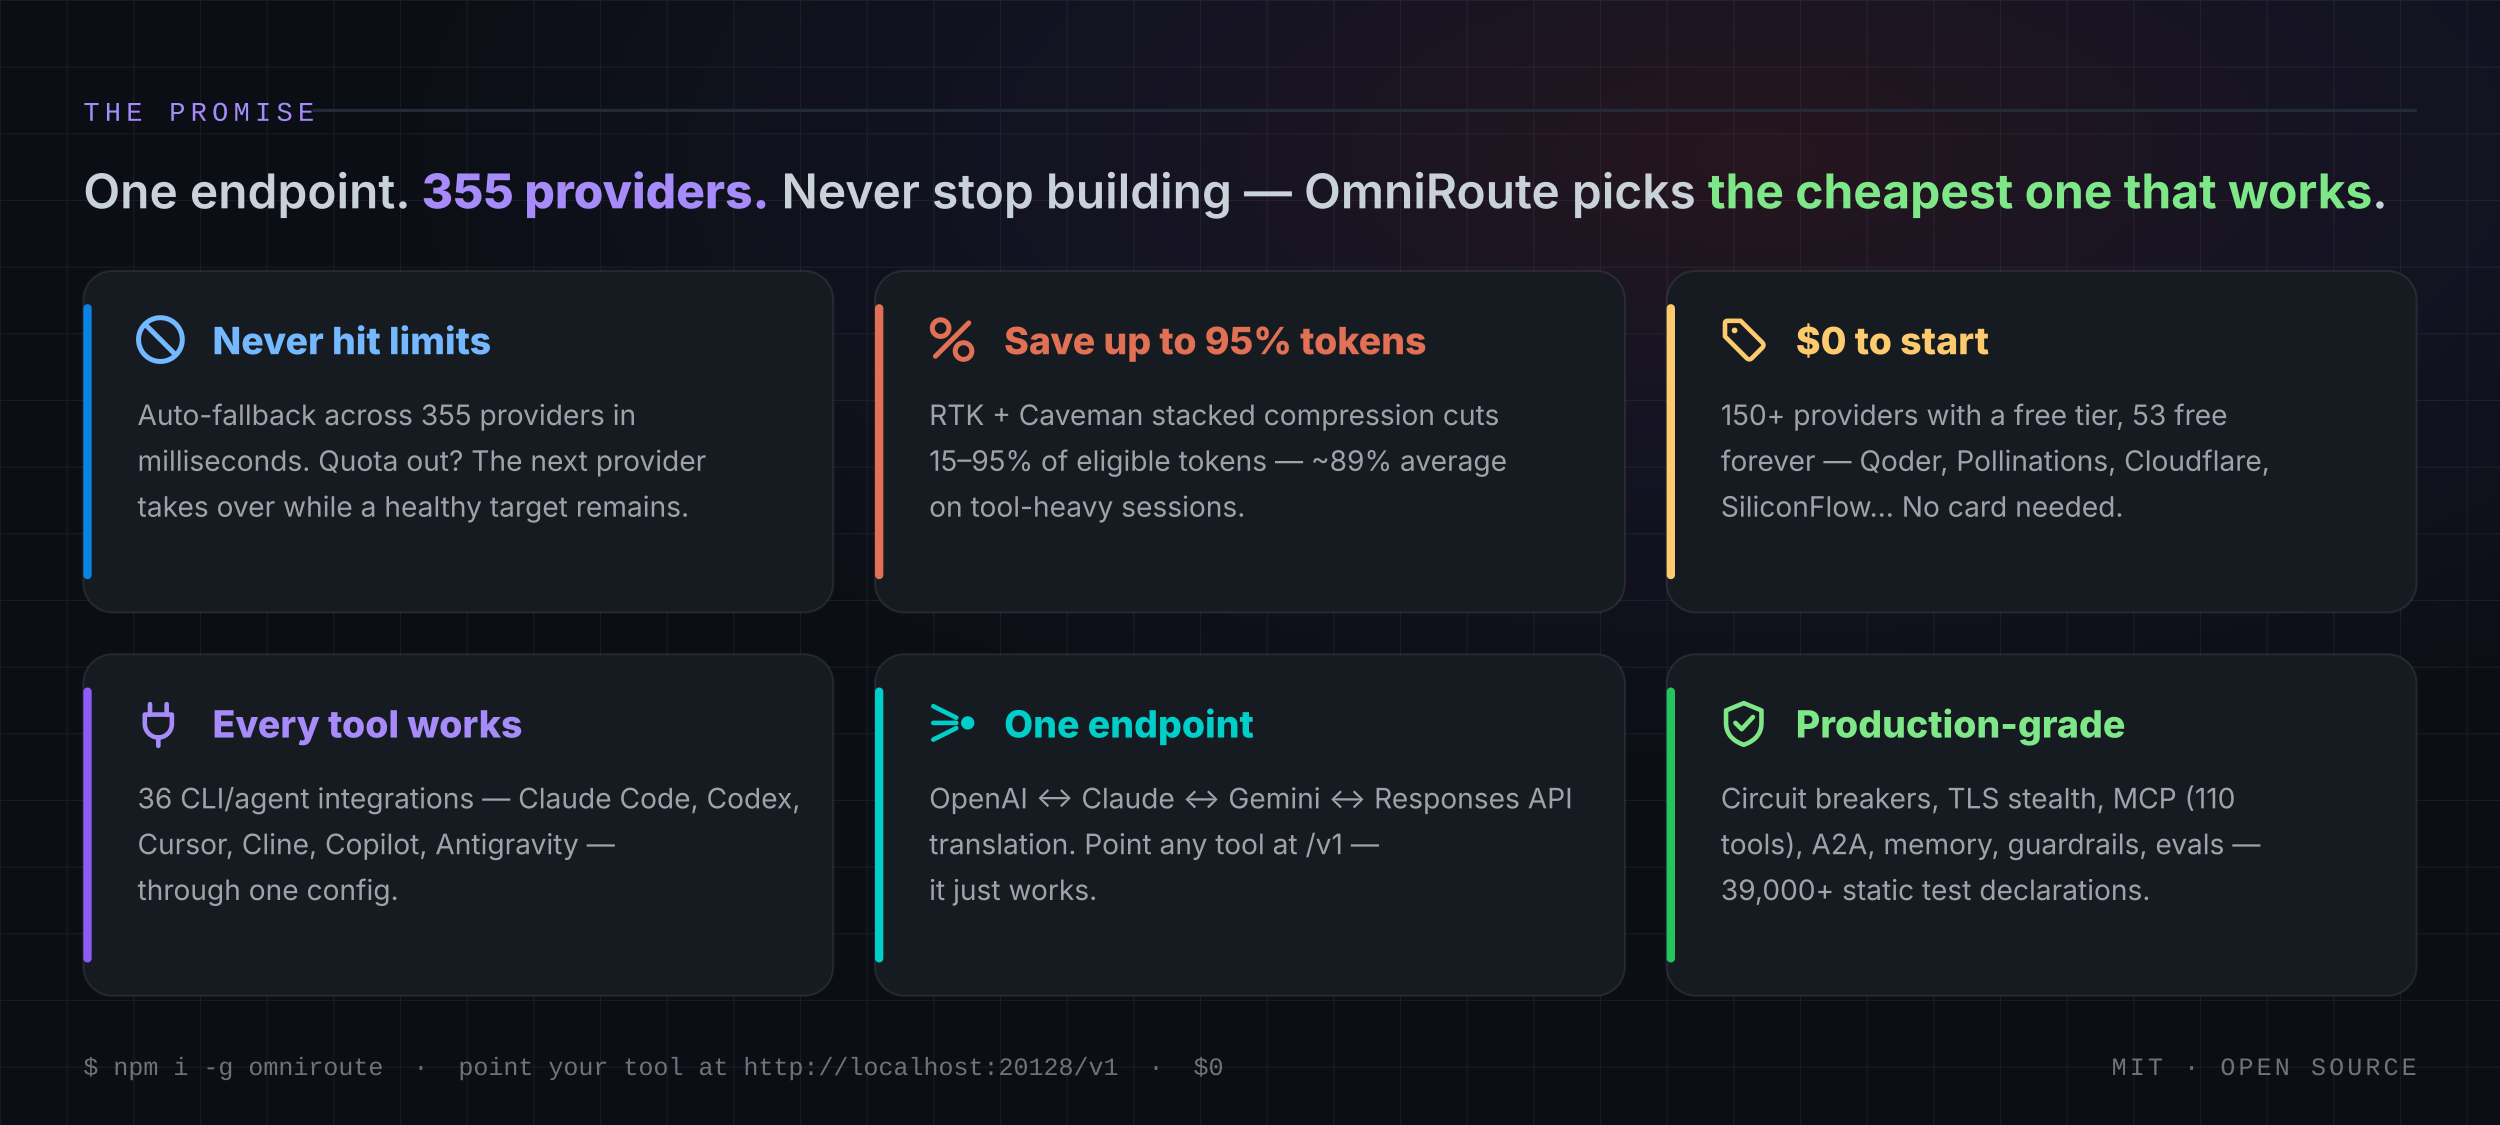
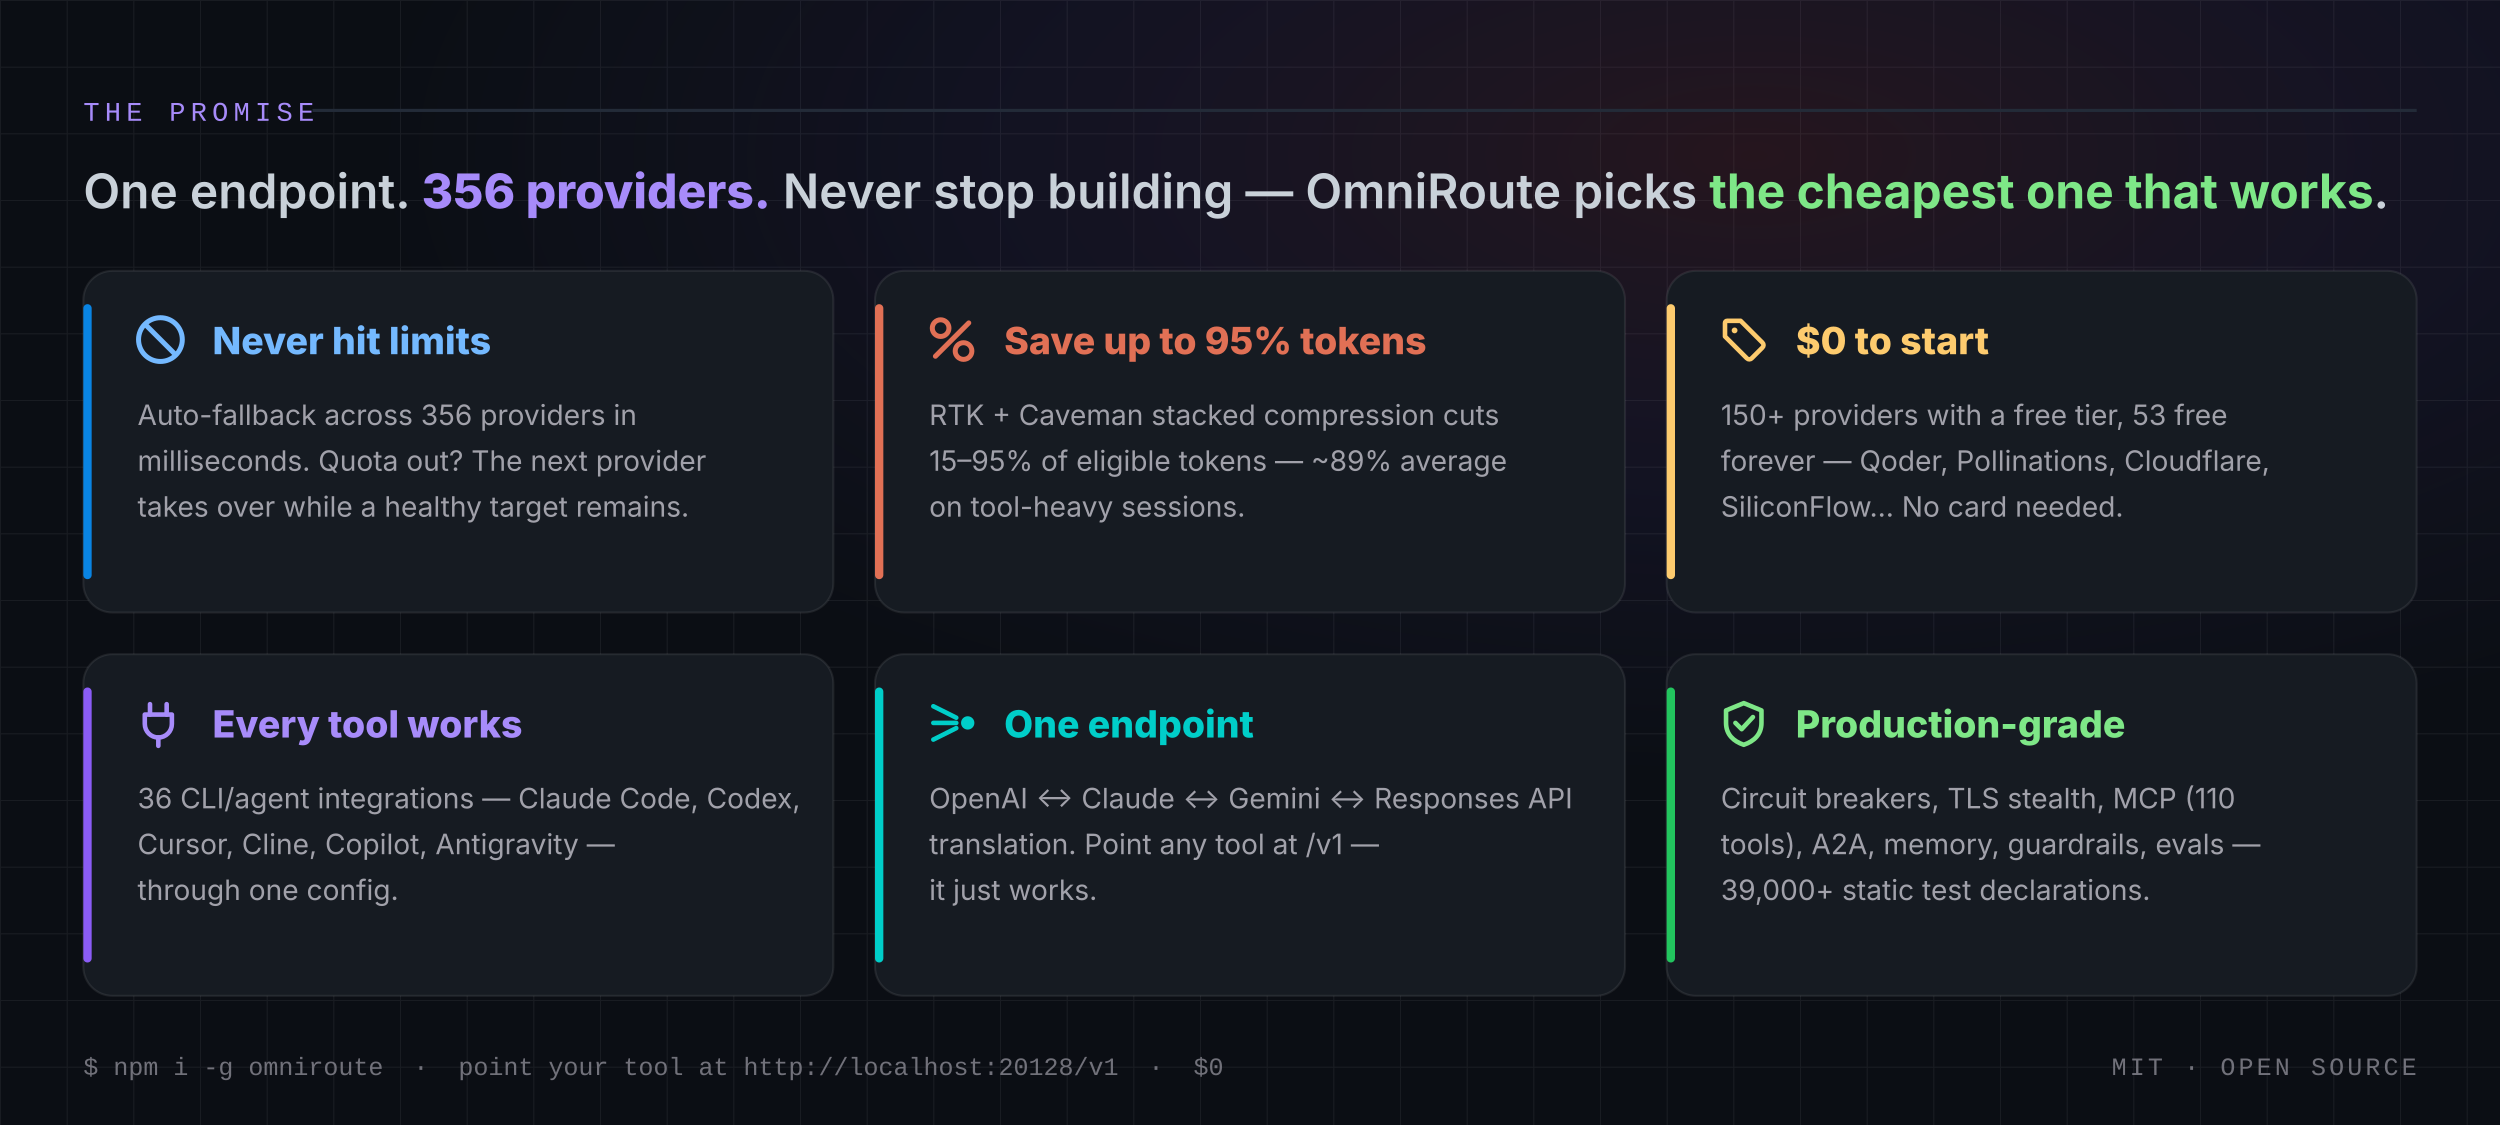
- <svg xmlns="http://www.w3.org/2000/svg" viewBox="0 0 1200 540" role="img" aria-label="The OmniRoute promise: one endpoint and 355 providers. Six pillars. Resilient fallback: automatic routing continues while another healthy target is available. Save up to 95 percent of eligible tokens: RTK plus Caveman stacked compression averages about 89 percent on tool-heavy sessions. Zero dollars to start: 150+ providers with a free tier and 53 recurring or keyless free-forever providers. Every tool works: 36 CLI and agent integration records, including Claude Code, Codex, Cursor, Cline, Copilot and Antigravity, through one config. One endpoint: OpenAI, Claude, Gemini and Responses API translation at /v1. Production controls: circuit breakers, TLS stealth, MCP with 110 tools, A2A, memory, guardrails, evals, and 39,000+ static test declarations across 5,100+ tracked test files.">
+ <svg xmlns="http://www.w3.org/2000/svg" viewBox="0 0 1200 540" role="img" aria-label="The OmniRoute promise: one endpoint and 356 providers. Six pillars. Resilient fallback: automatic routing continues while another healthy target is available. Save up to 95 percent of eligible tokens: RTK plus Caveman stacked compression averages about 89 percent on tool-heavy sessions. Zero dollars to start: 150+ providers with a free tier and 53 recurring or keyless free-forever providers. Every tool works: 36 CLI and agent integration records, including Claude Code, Codex, Cursor, Cline, Copilot and Antigravity, through one config. One endpoint: OpenAI, Claude, Gemini and Responses API translation at /v1. Production controls: circuit breakers, TLS stealth, MCP with 110 tools, A2A, memory, guardrails, evals, and 39,000+ static test declarations across 5,100+ tracked test files.">
  <defs>
    <pattern id="gridPaperP" width="32" height="32" patternUnits="userSpaceOnUse">
      <path d="M 32 0 L 0 0 0 32" fill="none" stroke="#ffffff" stroke-opacity="0.06" stroke-width="1" />
    </pattern>
    <radialGradient id="bgGlowP" cx="70%" cy="14%" r="55%">
      <stop offset="0%" stop-color="#e54d5e" stop-opacity="0.12" />
      <stop offset="55%" stop-color="#8b5cf6" stop-opacity="0.06" />
      <stop offset="100%" stop-color="#6366f1" stop-opacity="0" />
    </radialGradient>
  </defs>
  <rect width="1200" height="540" fill="#0b0e14" />
  <rect width="1200" height="540" fill="url(#gridPaperP)" />
  <rect width="1200" height="540" fill="url(#bgGlowP)" />
  <g>
    <text x="40" y="58" font-family="Consolas, 'Courier New', monospace" font-size="13" letter-spacing="2.5" fill="#a78bfa">THE PROMISE</text>
    <line x1="150" y1="53" x2="1160" y2="53" stroke="#232b38" stroke-width="1.5" />
  </g>
  <g>
-     <text x="40" y="100" font-family="Inter, 'Segoe UI', Arial, Helvetica, system-ui, sans-serif" font-size="23" font-weight="600" fill="#c9d1d9">One endpoint. <tspan fill="#a78bfa" font-weight="800">355 providers.</tspan> Never stop building — OmniRoute picks <tspan fill="#7ee787" font-weight="700">the cheapest one that works</tspan>.</text>
+     <text x="40" y="100" font-family="Inter, 'Segoe UI', Arial, Helvetica, system-ui, sans-serif" font-size="23" font-weight="600" fill="#c9d1d9">One endpoint. <tspan fill="#a78bfa" font-weight="800">356 providers.</tspan> Never stop building — OmniRoute picks <tspan fill="#7ee787" font-weight="700">the cheapest one that works</tspan>.</text>
  </g>
  <g font-family="Inter, 'Segoe UI', Arial, Helvetica, system-ui, sans-serif">
    <g>
      <rect x="40" y="130" width="360" height="164" rx="14" fill="#161b22" stroke="#ffffff" stroke-opacity="0.08" stroke-width="1" />
      <rect x="40" y="130" width="360" height="164" rx="14" fill="none" stroke="#74b9ff" stroke-width="1.5" opacity="0">
        <animate attributeName="opacity" values="0;0.9;0;0" keyTimes="0;0.055;0.12;1" dur="12s" begin="3s" repeatCount="indefinite" />
      </rect>
      <rect x="40" y="146" width="4" height="132" rx="2" fill="#0984e3" />
      <g transform="translate(66,152)" stroke="#74b9ff" stroke-width="2.4" fill="none" stroke-linecap="round">
        <circle cx="11" cy="11" r="10.5" />
        <line x1="3.9" y1="3.9" x2="18.1" y2="18.1" />
      </g>
      <text x="102" y="170" font-size="18" font-weight="800" fill="#74b9ff">Never hit limits</text>
-       <text x="66" y="204" font-size="13.5" fill="#a1a1aa">Auto-fallback across 355 providers in</text>
+       <text x="66" y="204" font-size="13.5" fill="#a1a1aa">Auto-fallback across 356 providers in</text>
      <text x="66" y="226" font-size="13.5" fill="#a1a1aa">milliseconds. Quota out? The next provider</text>
      <text x="66" y="248" font-size="13.5" fill="#a1a1aa">takes over while a healthy target remains.</text>
    </g>
    <g>
      <rect x="420" y="130" width="360" height="164" rx="14" fill="#161b22" stroke="#ffffff" stroke-opacity="0.08" stroke-width="1" />
      <rect x="420" y="130" width="360" height="164" rx="14" fill="none" stroke="#e17055" stroke-width="1.5" opacity="0">
        <animate attributeName="opacity" values="0;0;0.9;0;0" keyTimes="0;0.167;0.222;0.287;1" dur="12s" begin="3s" repeatCount="indefinite" />
      </rect>
      <rect x="420" y="146" width="4" height="132" rx="2" fill="#e17055" />
      <g transform="translate(446,152)" stroke="#e17055" stroke-width="2.4" fill="none" stroke-linecap="round">
        <circle cx="5.5" cy="5.5" r="4" />
        <circle cx="16.5" cy="16.5" r="4" />
        <line x1="19" y1="3" x2="3" y2="19" />
      </g>
      <text x="482" y="170" font-size="18" font-weight="800" fill="#e17055">Save up to 95% tokens</text>
      <text x="446" y="204" font-size="13.5" fill="#a1a1aa">RTK + Caveman stacked compression cuts</text>
      <text x="446" y="226" font-size="13.5" fill="#a1a1aa">15–95% of eligible tokens — ~89% average</text>
      <text x="446" y="248" font-size="13.5" fill="#a1a1aa">on tool-heavy sessions.</text>
    </g>
    <g>
      <rect x="800" y="130" width="360" height="164" rx="14" fill="#161b22" stroke="#ffffff" stroke-opacity="0.08" stroke-width="1" />
      <rect x="800" y="130" width="360" height="164" rx="14" fill="none" stroke="#fdcb6e" stroke-width="1.5" opacity="0">
        <animate attributeName="opacity" values="0;0;0.9;0;0" keyTimes="0;0.334;0.389;0.454;1" dur="12s" begin="3s" repeatCount="indefinite" />
      </rect>
      <rect x="800" y="146" width="4" height="132" rx="2" fill="#fdcb6e" />
      <g transform="translate(826,152)" stroke="#fdcb6e" stroke-width="2.2" fill="none" stroke-linecap="round" stroke-linejoin="round">
        <path d="M 2,9.5 L 2,3 A 1,1 0 0 1 3,2 L 9.5,2 L 20,12.5 A 1.6,1.6 0 0 1 20,14.8 L 14.8,20 A 1.6,1.6 0 0 1 12.5,20 Z" />
        <circle cx="6.6" cy="6.6" r="1.4" fill="#fdcb6e" stroke="none" />
      </g>
      <text x="862" y="170" font-size="18" font-weight="800" fill="#fdcb6e">$0 to start</text>
      <text x="826" y="204" font-size="13.5" fill="#a1a1aa">150+ providers with a free tier, 53 free</text>
      <text x="826" y="226" font-size="13.5" fill="#a1a1aa">forever — Qoder, Pollinations, Cloudflare,</text>
      <text x="826" y="248" font-size="13.5" fill="#a1a1aa">SiliconFlow… No card needed.</text>
    </g>
    <g>
      <rect x="40" y="314" width="360" height="164" rx="14" fill="#161b22" stroke="#ffffff" stroke-opacity="0.08" stroke-width="1" />
      <rect x="40" y="314" width="360" height="164" rx="14" fill="none" stroke="#a78bfa" stroke-width="1.5" opacity="0">
        <animate attributeName="opacity" values="0;0;0.9;0;0" keyTimes="0;0.5;0.555;0.62;1" dur="12s" begin="3s" repeatCount="indefinite" />
      </rect>
      <rect x="40" y="330" width="4" height="132" rx="2" fill="#8b5cf6" />
      <g transform="translate(66,336)" stroke="#a78bfa" stroke-width="2.2" fill="none" stroke-linecap="round" stroke-linejoin="round">
        <path d="M 6,2 L 6,7 M 14,2 L 14,7" />
        <path d="M 3.5,7 L 16.5,7 L 16.5,11.5 A 6.5,6.5 0 0 1 10,18 A 6.5,6.5 0 0 1 3.5,11.5 Z" />
        <path d="M 10,18 L 10,22" />
      </g>
      <text x="102" y="354" font-size="18" font-weight="800" fill="#a78bfa">Every tool works</text>
      <text x="66" y="388" font-size="13.5" fill="#a1a1aa">36 CLI/agent integrations — Claude Code, Codex,</text>
      <text x="66" y="410" font-size="13.5" fill="#a1a1aa">Cursor, Cline, Copilot, Antigravity —</text>
      <text x="66" y="432" font-size="13.5" fill="#a1a1aa">through one config.</text>
    </g>
    <g>
      <rect x="420" y="314" width="360" height="164" rx="14" fill="#161b22" stroke="#ffffff" stroke-opacity="0.08" stroke-width="1" />
      <rect x="420" y="314" width="360" height="164" rx="14" fill="none" stroke="#00cec9" stroke-width="1.5" opacity="0">
        <animate attributeName="opacity" values="0;0;0.9;0;0" keyTimes="0;0.667;0.722;0.787;1" dur="12s" begin="3s" repeatCount="indefinite" />
      </rect>
      <rect x="420" y="330" width="4" height="132" rx="2" fill="#00cec9" />
      <g transform="translate(446,336)" stroke="#00cec9" stroke-width="2.2" fill="none" stroke-linecap="round">
        <path d="M 2,3 L 13,8.5 M 2,11 L 13,11 M 2,19 L 13,13.5" />
        <circle cx="18.5" cy="11" r="3.2" fill="#00cec9" stroke="none" />
      </g>
      <text x="482" y="354" font-size="18" font-weight="800" fill="#00cec9">One endpoint</text>
      <text x="446" y="388" font-size="13.5" fill="#a1a1aa">OpenAI ↔ Claude ↔ Gemini ↔ Responses API</text>
      <text x="446" y="410" font-size="13.5" fill="#a1a1aa">translation. Point any tool at /v1 —</text>
      <text x="446" y="432" font-size="13.5" fill="#a1a1aa">it just works.</text>
    </g>
    <g>
      <rect x="800" y="314" width="360" height="164" rx="14" fill="#161b22" stroke="#ffffff" stroke-opacity="0.08" stroke-width="1" />
      <rect x="800" y="314" width="360" height="164" rx="14" fill="none" stroke="#7ee787" stroke-width="1.5" opacity="0">
        <animate attributeName="opacity" values="0;0;0.9;0;0" keyTimes="0;0.834;0.889;0.954;1" dur="12s" begin="3s" repeatCount="indefinite" />
      </rect>
      <rect x="800" y="330" width="4" height="132" rx="2" fill="#22c55e" />
      <g transform="translate(826,336)" stroke="#7ee787" stroke-width="2.2" fill="none" stroke-linecap="round" stroke-linejoin="round">
        <path d="M 11,1.5 L 19.5,5 L 19.5,11 C 19.5,16.5 16,19.8 11,21.5 C 6,19.8 2.5,16.5 2.5,11 L 2.5,5 Z" />
        <path d="M 7,11 L 10,14 L 15.4,8.2" />
      </g>
      <text x="862" y="354" font-size="18" font-weight="800" fill="#7ee787">Production-grade</text>
      <text x="826" y="388" font-size="13.5" fill="#a1a1aa">Circuit breakers, TLS stealth, MCP (110</text>
      <text x="826" y="410" font-size="13.5" fill="#a1a1aa">tools), A2A, memory, guardrails, evals —</text>
      <text x="826" y="432" font-size="13.5" fill="#a1a1aa">39,000+ static test declarations.</text>
    </g>
  </g>
  <g>
    <text x="40" y="516" font-family="Consolas, 'Courier New', monospace" font-size="12" fill="#71717a">$ npm i -g omniroute  ·  point your tool at http://localhost:20128/v1  ·  $0</text>
    <text x="1160" y="516" text-anchor="end" font-family="Consolas, 'Courier New', monospace" font-size="12" letter-spacing="1.5" fill="#71717a">MIT · OPEN SOURCE</text>
  </g>
</svg>
